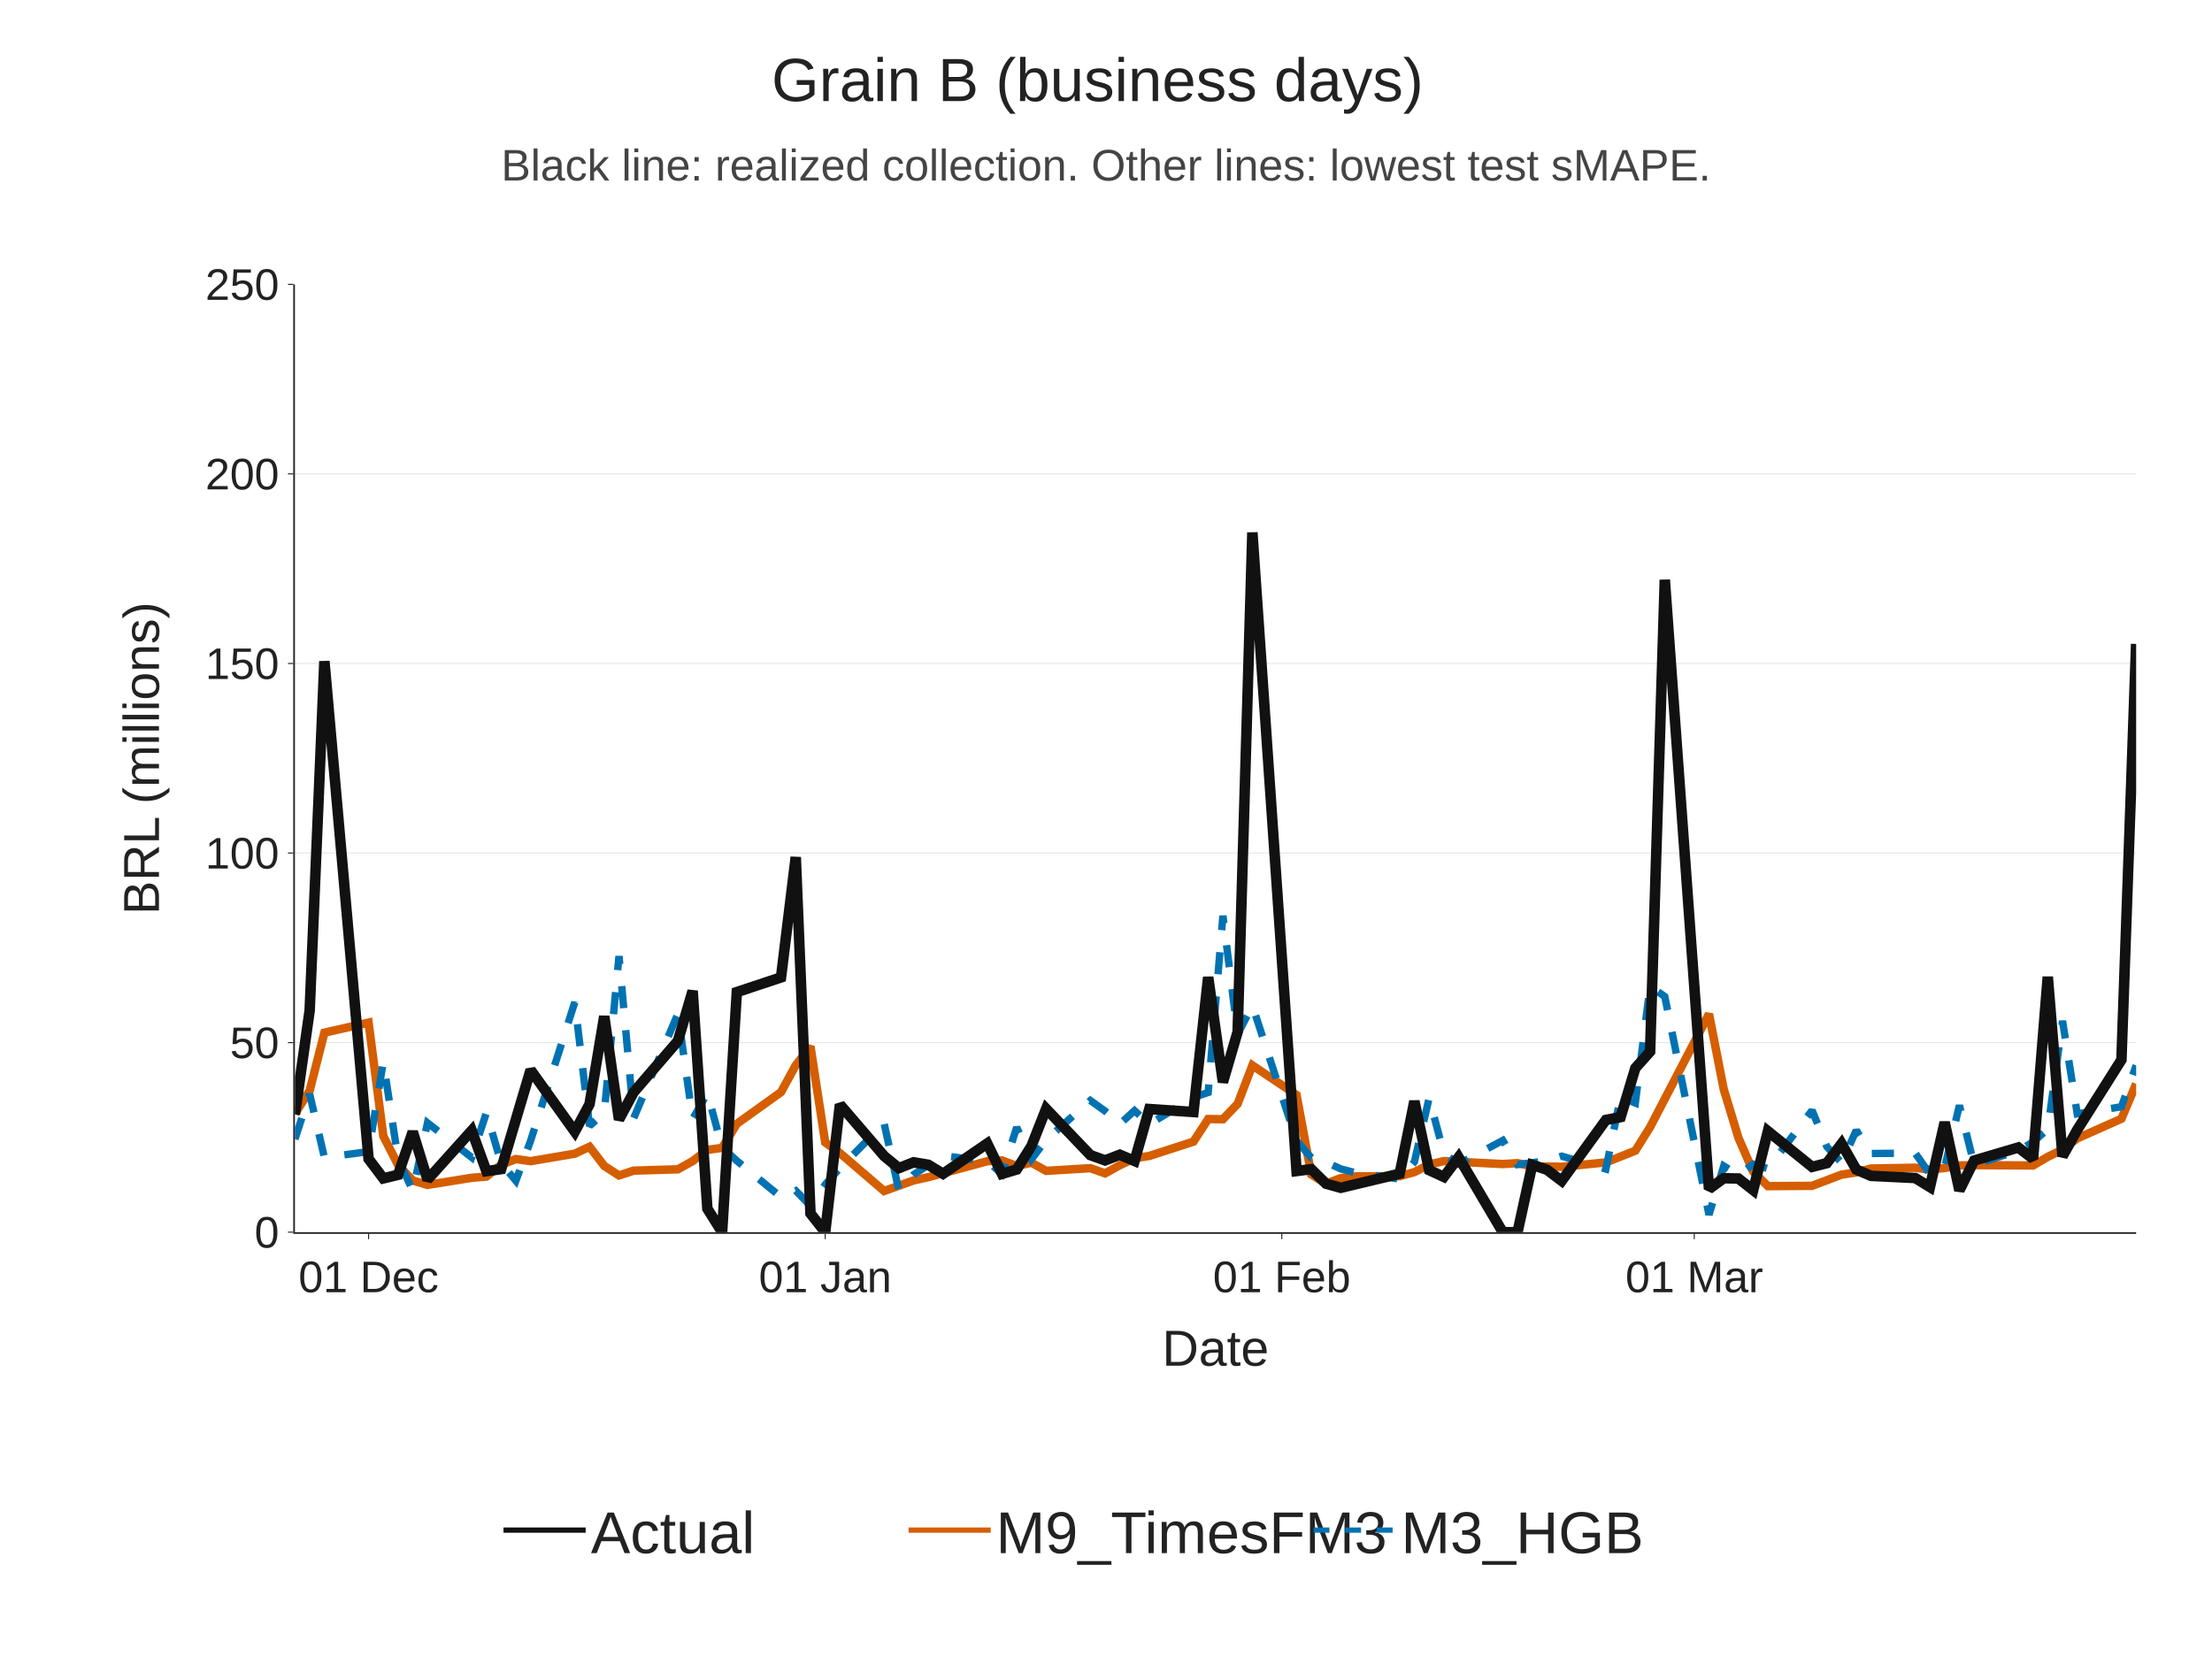
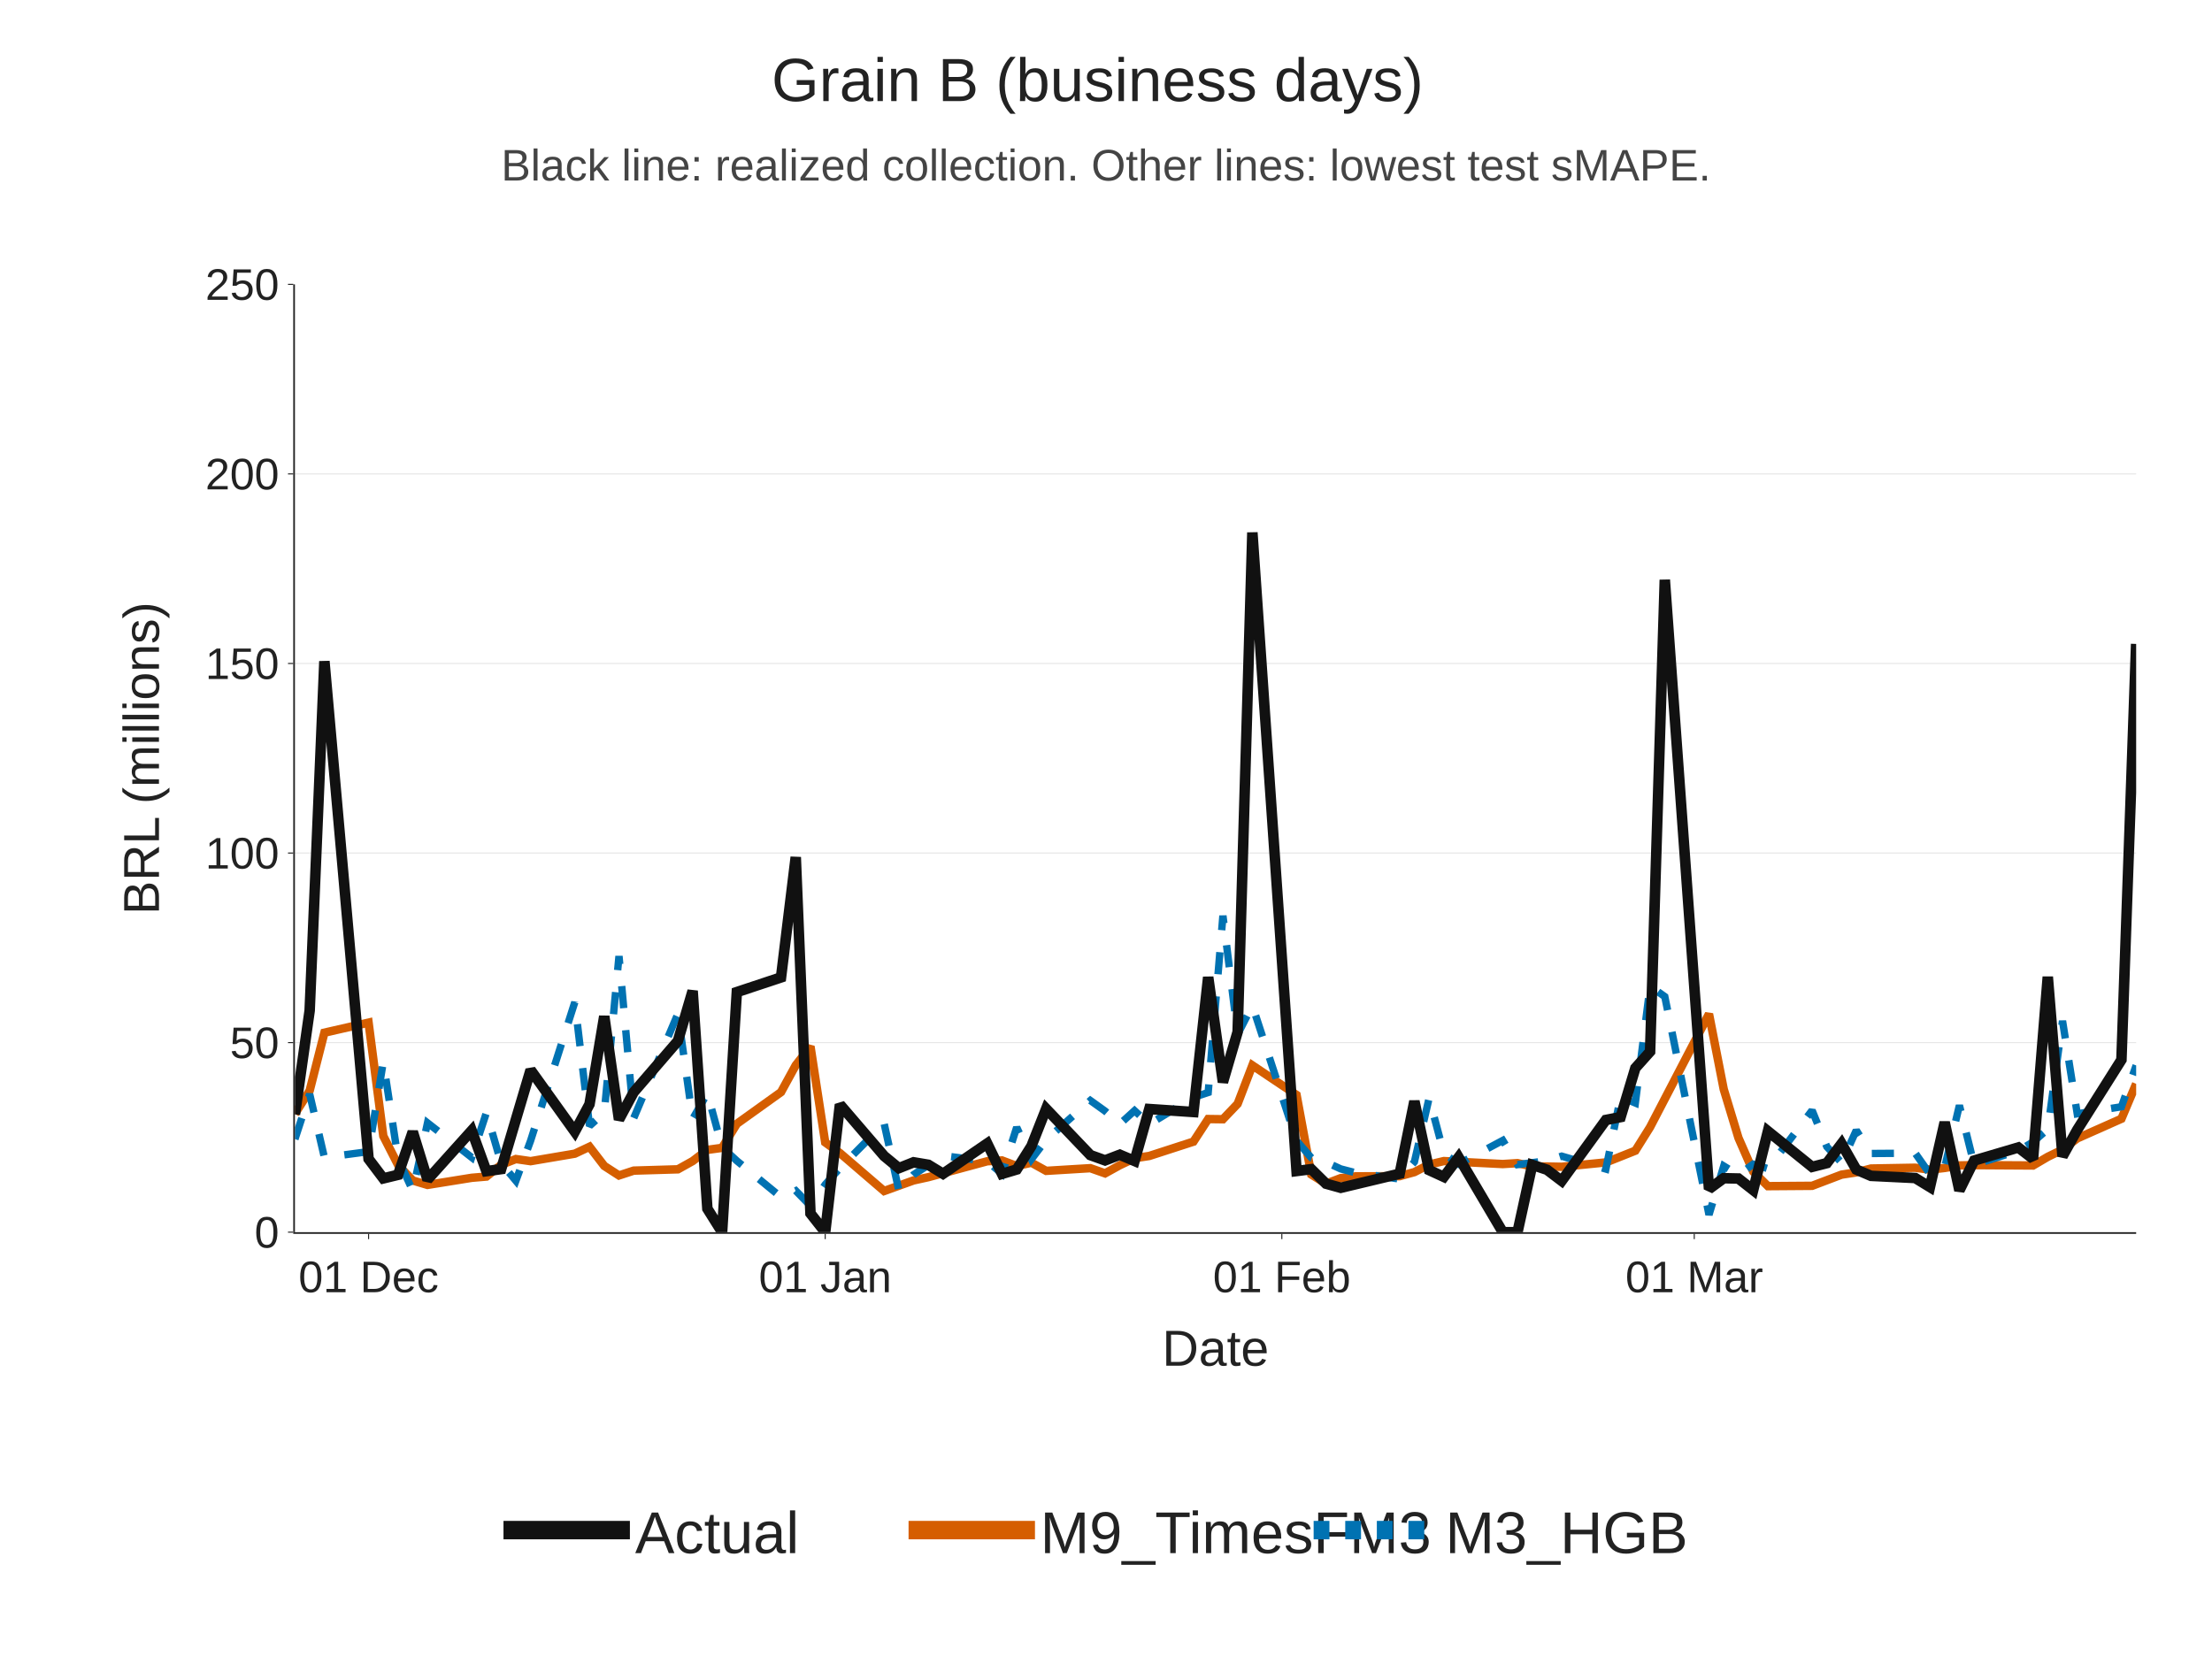
<svg xmlns="http://www.w3.org/2000/svg" class="main-svg" width="2100" height="1580" style="" viewBox="0 0 2100 1580">
  <rect x="0" y="0" width="2100" height="1580" style="fill: rgb(255, 255, 255); fill-opacity: 1;" />
-   <defs id="defs-d61c0a">
+   <defs id="defs-f13411">
    <g class="clips">
-       <clipPath id="clipd61c0axyplot" class="plotclip">
+       <clipPath id="clipf13411xyplot" class="plotclip">
        <rect width="1748" height="900" />
      </clipPath>
-       <clipPath class="axesclip" id="clipd61c0ax">
+       <clipPath class="axesclip" id="clipf13411x">
        <rect x="280" y="0" width="1748" height="1580" />
      </clipPath>
-       <clipPath class="axesclip" id="clipd61c0ay">
+       <clipPath class="axesclip" id="clipf13411y">
        <rect x="0" y="270" width="2100" height="900" />
      </clipPath>
-       <clipPath class="axesclip" id="clipd61c0axy">
+       <clipPath class="axesclip" id="clipf13411xy">
        <rect x="280" y="270" width="1748" height="900" />
      </clipPath>
    </g>
    <g class="gradients" />
    <g class="patterns" />
  </defs>
  <g class="bglayer" />
  <g class="layer-below">
    <g class="imagelayer" />
    <g class="shapelayer" />
  </g>
  <g class="cartesianlayer">
    <g class="subplot xy">
      <g class="layer-subplot">
        <g class="shapelayer" />
        <g class="imagelayer" />
      </g>
      <g class="minor-gridlayer">
        <g class="x" />
        <g class="y" />
      </g>
      <g class="gridlayer">
        <g class="x" />
        <g class="y">
          <path class="ygrid crisp" transform="translate(0,990)" d="M280,0h1748" style="stroke: rgb(230, 230, 230); stroke-opacity: 1; stroke-width: 1px;" />
          <path class="ygrid crisp" transform="translate(0,810)" d="M280,0h1748" style="stroke: rgb(230, 230, 230); stroke-opacity: 1; stroke-width: 1px;" />
          <path class="ygrid crisp" transform="translate(0,630)" d="M280,0h1748" style="stroke: rgb(230, 230, 230); stroke-opacity: 1; stroke-width: 1px;" />
          <path class="ygrid crisp" transform="translate(0,450)" d="M280,0h1748" style="stroke: rgb(230, 230, 230); stroke-opacity: 1; stroke-width: 1px;" />
        </g>
      </g>
      <g class="zerolinelayer" />
      <g class="layer-between">
        <g class="shapelayer" />
        <g class="imagelayer" />
      </g>
      <path class="xlines-below" />
      <path class="ylines-below" />
      <g class="overlines-below" />
      <g class="xaxislayer-below" />
      <g class="yaxislayer-below" />
      <g class="overaxes-below" />
      <g class="overplot">
-         <g class="xy" transform="translate(280,270)" clip-path="url(#clipd61c0axyplot)">
+         <g class="xy" transform="translate(280,270)" clip-path="url(#clipf13411xyplot)">
          <g class="scatterlayer mlayer">
-             <g class="trace scatter tracea8906f" style="stroke-miterlimit: 2; opacity: 1;">
+             <g class="trace scatter tracefda5a7" style="stroke-miterlimit: 2; opacity: 1;">
              <g class="fills" />
              <g class="errorbars" />
              <g class="lines">
                <path class="js-line" d="M0,787.6L13.98,765.63L27.97,710.57L69.92,701.01L83.9,808.72L97.89,836.14L111.87,850.93L125.86,855.12L167.81,848.37L181.79,847.19L195.78,836.05L209.76,830.56L223.74,832.58L265.7,825.46L279.68,818.89L293.66,837.09L307.65,846.14L321.63,841.56L363.58,840.31L377.57,832.5L391.55,821.85L405.54,819.93L419.52,797.09L461.47,767.02L475.46,741.47L489.44,723.64L503.42,814.74L517.41,824.88L559.36,860.92L587.33,850.86L601.31,847.78L657.25,832.66L671.23,831.9L685.22,837.17L699.2,834.04L713.18,841.78L755.14,839.23L769.12,844.15L783.1,836.43L797.09,829.79L811.07,827.64L853.02,814.05L867.01,792.58L880.99,792.76L894.98,778.11L908.96,741.63L950.91,769.71L964.9,845.21L978.88,854L992.86,848.69L1006.85,847.01L1048.8,846.82L1062.78,842.97L1076.77,835.78L1090.75,832.49L1146.69,835.31L1160.67,834.46L1174.66,837.58L1188.64,837.65L1202.62,837.92L1244.58,833.75L1272.54,822.63L1286.53,800.28L1342.46,692.82L1356.45,764.31L1370.43,810.47L1384.42,842.48L1398.4,856.3L1440.35,855.99L1468.32,845.37L1482.3,843.24L1496.29,839.56L1538.24,838.81L1552.22,840.63L1566.21,839.03L1580.19,836.64L1594.18,836.33L1650.11,836.68L1664.1,828.45L1678.08,821.63L1692.06,810.95L1734.02,792.31L1748,759.14" style="vector-effect: none; fill: none; stroke: rgb(213, 94, 0); stroke-opacity: 1; stroke-width: 8px; opacity: 1;" />
              </g>
              <g class="points" />
              <g class="text" />
            </g>
-             <g class="trace scatter trace1eac2d" style="stroke-miterlimit: 2; opacity: 1;">
+             <g class="trace scatter trace3887d5" style="stroke-miterlimit: 2; opacity: 1;">
              <g class="fills" />
              <g class="errorbars" />
              <g class="lines">
                <path class="js-line" d="M0,811.66L13.98,768.84L27.97,829.09L69.92,823.52L83.9,738.21L97.89,830.11L111.87,860.76L125.86,796.2L167.81,829.03L181.79,786.45L195.78,834.49L209.76,851.21L223.74,813.13L265.7,681.58L279.68,799.08L293.66,786.58L307.65,637.86L321.63,791.69L363.58,692.57L377.57,792.52L391.55,768.12L405.54,819.34L419.52,832.23L461.47,866.72L475.46,860.62L489.44,874.99L503.42,854.76L517.41,839.12L559.36,796.82L573.34,860.33L587.33,845.34L615.3,827.34L657.25,832.75L671.23,844.49L685.22,800.44L699.2,830.72L713.18,812.3L755.14,774.96L769.12,784.99L783.1,797.34L797.09,784.59L811.07,797.55L853.02,772.02L867.01,767.37L880.99,599.5L894.98,712.13L908.96,684.76L950.91,813.12L964.9,829.39L978.88,833.5L992.86,839.93L1006.85,843.56L1048.8,849.54L1062.78,833.27L1076.77,772.59L1090.75,825.21L1104.74,835.28L1146.69,812.89L1160.67,835.87L1188.64,832.17L1202.62,827.81L1244.58,840.06L1258.56,771.51L1272.54,777.34L1286.53,666.37L1300.51,676.32L1342.46,883.49L1356.45,837.16L1370.43,845.76L1384.42,835.43L1398.4,839.68L1440.35,784.36L1454.34,818.86L1468.32,834.1L1482.3,803.3L1496.29,825.29L1538.24,824.99L1552.22,844.84L1566.21,838.41L1580.19,779.61L1594.18,836.02L1636.13,822.72L1650.11,814.35L1664.1,802.21L1678.08,699.34L1692.06,787.6L1734.02,780.93L1748,741.64" style="vector-effect: none; fill: none; stroke: rgb(0, 114, 178); stroke-opacity: 1; stroke-dasharray: 21px, 21px; stroke-width: 7px; opacity: 1;" />
              </g>
              <g class="points" />
              <g class="text" />
            </g>
-             <g class="trace scatter trace87e54d" style="stroke-miterlimit: 2; opacity: 1;">
+             <g class="trace scatter trace0739e0" style="stroke-miterlimit: 2; opacity: 1;">
              <g class="fills" />
              <g class="errorbars" />
              <g class="lines">
                <path class="js-line" d="M0,788.17L13.98,689.59L27.97,357.89L69.92,830.45L83.9,848.94L97.89,845.54L111.87,804.68L125.86,850.15L167.81,803.5L181.79,842.07L195.78,840.11L223.74,745.98L265.7,804.55L279.68,778.48L293.66,695.05L307.65,793.05L321.63,767.05L363.58,718.43L377.57,670.89L391.55,877.7L405.54,900L419.52,672.04L461.47,658.09L475.46,543.88L489.44,882.25L503.42,900L517.41,778.8L559.36,827.69L573.34,839.21L587.33,833.65L601.31,836L615.3,844.55L657.25,815.79L671.23,844.65L685.22,840.48L699.2,818.26L713.18,782.87L755.14,826.82L769.12,831.83L783.1,826.47L797.09,832.38L811.07,783.07L853.02,785.9L867.01,657.85L880.99,757.58L894.98,709.8L908.96,235.63L950.91,841.95L964.9,840.17L978.88,853.97L992.86,857.87L1048.8,844.49L1062.78,775.68L1076.77,841.07L1090.75,847.5L1104.74,828.89L1146.69,900L1160.67,900L1174.66,836.1L1188.64,840.7L1202.62,851.31L1244.58,793.45L1258.56,790.72L1272.54,744.21L1286.53,728.57L1300.51,280.56L1342.46,859.03L1356.45,848.76L1370.43,849.06L1384.42,860.05L1398.4,804.15L1440.35,838L1454.34,834.45L1468.32,815.96L1482.3,840.54L1496.29,846.53L1538.24,848.57L1552.22,857.13L1566.21,795.65L1580.19,860.33L1594.18,832L1636.13,819.6L1650.11,830.39L1664.1,657.54L1678.08,827.98L1692.06,802.82L1734.02,736.32L1748,341.43" style="vector-effect: none; fill: none; stroke: rgb(17, 17, 17); stroke-opacity: 1; stroke-width: 10px; opacity: 1;" />
              </g>
              <g class="points" />
              <g class="text" />
            </g>
          </g>
        </g>
      </g>
      <g class="zerolinelayer-above" />
      <path class="xlines-above crisp" d="M278.4,1170.8H2028" style="fill: none; stroke-width: 1.6px; stroke: rgb(34, 34, 34); stroke-opacity: 1;" />
      <path class="ylines-above crisp" d="M279.2,270V1170" style="fill: none; stroke-width: 1.6px; stroke: rgb(34, 34, 34); stroke-opacity: 1;" />
      <g class="overlines-above" />
      <g class="xaxislayer-above">
        <path class="xtick ticks crisp" d="M0,1171.6v5" transform="translate(349.92,0)" style="stroke: rgb(34, 34, 34); stroke-opacity: 1; stroke-width: 1px;" />
        <path class="xtick ticks crisp" d="M0,1171.6v5" transform="translate(783.42,0)" style="stroke: rgb(34, 34, 34); stroke-opacity: 1; stroke-width: 1px;" />
        <path class="xtick ticks crisp" d="M0,1171.6v5" transform="translate(1216.93,0)" style="stroke: rgb(34, 34, 34); stroke-opacity: 1; stroke-width: 1px;" />
        <path class="xtick ticks crisp" d="M0,1171.6v5" transform="translate(1608.48,0)" style="stroke: rgb(34, 34, 34); stroke-opacity: 1; stroke-width: 1px;" />
        <g class="xtick">
          <text text-anchor="middle" x="0" y="1227" transform="translate(349.92,0)" style="font-family: 'Liberation Sans', Arial, Helvetica, sans-serif; font-size: 42px; fill: rgb(34, 34, 34); fill-opacity: 1; white-space: pre;">01 Dec</text>
        </g>
        <g class="xtick">
          <text text-anchor="middle" x="0" y="1227" style="font-family: 'Liberation Sans', Arial, Helvetica, sans-serif; font-size: 42px; fill: rgb(34, 34, 34); fill-opacity: 1; white-space: pre;" transform="translate(783.42,0)">01 Jan</text>
        </g>
        <g class="xtick">
          <text text-anchor="middle" x="0" y="1227" style="font-family: 'Liberation Sans', Arial, Helvetica, sans-serif; font-size: 42px; fill: rgb(34, 34, 34); fill-opacity: 1; white-space: pre;" transform="translate(1216.93,0)">01 Feb</text>
        </g>
        <g class="xtick">
          <text text-anchor="middle" x="0" y="1227" style="font-family: 'Liberation Sans', Arial, Helvetica, sans-serif; font-size: 42px; fill: rgb(34, 34, 34); fill-opacity: 1; white-space: pre;" transform="translate(1608.48,0)">01 Mar</text>
        </g>
      </g>
      <g class="yaxislayer-above">
        <path class="ytick ticks crisp" d="M278.4,0h-5" transform="translate(0,1170)" style="stroke: rgb(34, 34, 34); stroke-opacity: 1; stroke-width: 1px;" />
        <path class="ytick ticks crisp" d="M278.4,0h-5" transform="translate(0,990)" style="stroke: rgb(34, 34, 34); stroke-opacity: 1; stroke-width: 1px;" />
        <path class="ytick ticks crisp" d="M278.4,0h-5" transform="translate(0,810)" style="stroke: rgb(34, 34, 34); stroke-opacity: 1; stroke-width: 1px;" />
        <path class="ytick ticks crisp" d="M278.4,0h-5" transform="translate(0,630)" style="stroke: rgb(34, 34, 34); stroke-opacity: 1; stroke-width: 1px;" />
        <path class="ytick ticks crisp" d="M278.4,0h-5" transform="translate(0,450)" style="stroke: rgb(34, 34, 34); stroke-opacity: 1; stroke-width: 1px;" />
        <path class="ytick ticks crisp" d="M278.4,0h-5" transform="translate(0,270)" style="stroke: rgb(34, 34, 34); stroke-opacity: 1; stroke-width: 1px;" />
        <g class="ytick">
          <text text-anchor="end" x="265" y="14.7" transform="translate(0,1170)" style="font-family: 'Liberation Sans', Arial, Helvetica, sans-serif; font-size: 42px; fill: rgb(34, 34, 34); fill-opacity: 1; white-space: pre;">0</text>
        </g>
        <g class="ytick">
          <text text-anchor="end" x="265" y="14.7" style="font-family: 'Liberation Sans', Arial, Helvetica, sans-serif; font-size: 42px; fill: rgb(34, 34, 34); fill-opacity: 1; white-space: pre;" transform="translate(0,990)">50</text>
        </g>
        <g class="ytick">
          <text text-anchor="end" x="265" y="14.7" style="font-family: 'Liberation Sans', Arial, Helvetica, sans-serif; font-size: 42px; fill: rgb(34, 34, 34); fill-opacity: 1; white-space: pre;" transform="translate(0,810)">100</text>
        </g>
        <g class="ytick">
          <text text-anchor="end" x="265" y="14.7" style="font-family: 'Liberation Sans', Arial, Helvetica, sans-serif; font-size: 42px; fill: rgb(34, 34, 34); fill-opacity: 1; white-space: pre;" transform="translate(0,630)">150</text>
        </g>
        <g class="ytick">
          <text text-anchor="end" x="265" y="14.7" style="font-family: 'Liberation Sans', Arial, Helvetica, sans-serif; font-size: 42px; fill: rgb(34, 34, 34); fill-opacity: 1; white-space: pre;" transform="translate(0,450)">200</text>
        </g>
        <g class="ytick">
          <text text-anchor="end" x="265" y="14.7" style="font-family: 'Liberation Sans', Arial, Helvetica, sans-serif; font-size: 42px; fill: rgb(34, 34, 34); fill-opacity: 1; white-space: pre;" transform="translate(0,270)">250</text>
        </g>
      </g>
      <g class="overaxes-above" />
    </g>
  </g>
  <g class="polarlayer" />
  <g class="smithlayer" />
  <g class="ternarylayer" />
  <g class="geolayer" />
  <g class="funnelarealayer" />
  <g class="pielayer" />
  <g class="iciclelayer" />
  <g class="treemaplayer" />
  <g class="sunburstlayer" />
  <g class="glimages" />
-   <defs id="topdefs-d61c0a">
+   <defs id="topdefs-f13411">
    <g class="clips" />
-     <clipPath id="legendd61c0a">
+     <clipPath id="legendf13411">
      <rect width="1154" height="86" x="0" y="0" />
    </clipPath>
  </defs>
  <g class="layer-above">
    <g class="imagelayer" />
    <g class="shapelayer" />
  </g>
  <g class="infolayer">
    <g class="legend" pointer-events="all" transform="translate(473,1410)">
      <rect class="bg" shape-rendering="crispEdges" style="stroke: rgb(68, 68, 68); stroke-opacity: 1; fill: rgb(255, 255, 255); fill-opacity: 0; stroke-width: 0px;" width="1154" height="86" x="0" y="0" />
-       <g class="scrollbox" transform="" clip-path="url(#legendd61c0a)">
+       <g class="scrollbox" transform="" clip-path="url(#legendf13411)">
        <g class="groups">
          <g class="traces" transform="translate(0,42.9)" style="opacity: 1;">
-             <text class="legendtext" text-anchor="start" x="88" y="21.84" style="font-family: 'Liberation Sans', Arial, Helvetica, sans-serif; font-size: 56px; fill: rgb(34, 34, 34); fill-opacity: 1; white-space: pre;">Actual</text>
+             <text class="legendtext" text-anchor="start" x="130" y="21.84" style="font-family: 'Liberation Sans', Arial, Helvetica, sans-serif; font-size: 56px; fill: rgb(34, 34, 34); fill-opacity: 1; white-space: pre;">Actual</text>
            <g class="layers" style="opacity: 1;">
              <g class="legendfill" />
              <g class="legendlines">
-                 <path class="js-line" d="M5,0h78" style="fill: none; stroke: rgb(17, 17, 17); stroke-opacity: 1; stroke-width: 5px;" />
+                 <path class="js-line" d="M5,0h120" style="fill: none; stroke: rgb(17, 17, 17); stroke-opacity: 1; stroke-width: 17.5px;" />
              </g>
              <g class="legendsymbols">
                <g class="legendpoints" />
              </g>
            </g>
            <rect class="legendtoggle" x="0" y="-37.9" width="384.56" height="75.8" style="fill: rgb(0, 0, 0); fill-opacity: 0;" />
          </g>
          <g class="traces" transform="translate(384.56,42.9)" style="opacity: 1;">
-             <text class="legendtext" text-anchor="start" x="88" y="21.84" style="font-family: 'Liberation Sans', Arial, Helvetica, sans-serif; font-size: 56px; fill: rgb(34, 34, 34); fill-opacity: 1; white-space: pre;">M9_TimesFM3</text>
+             <text class="legendtext" text-anchor="start" x="130" y="21.84" style="font-family: 'Liberation Sans', Arial, Helvetica, sans-serif; font-size: 56px; fill: rgb(34, 34, 34); fill-opacity: 1; white-space: pre;">M9_TimesFM3</text>
            <g class="layers" style="opacity: 1;">
              <g class="legendfill" />
              <g class="legendlines">
-                 <path class="js-line" d="M5,0h78" style="fill: none; stroke: rgb(213, 94, 0); stroke-opacity: 1; stroke-width: 5px;" />
+                 <path class="js-line" d="M5,0h120" style="fill: none; stroke: rgb(213, 94, 0); stroke-opacity: 1; stroke-width: 17.5px;" />
              </g>
              <g class="legendsymbols">
                <g class="legendpoints" />
              </g>
            </g>
            <rect class="legendtoggle" x="0" y="-37.9" width="384.56" height="75.8" style="fill: rgb(0, 0, 0); fill-opacity: 0;" />
          </g>
          <g class="traces" transform="translate(769.12,42.9)" style="opacity: 1;">
-             <text class="legendtext" text-anchor="start" x="88" y="21.84" style="font-family: 'Liberation Sans', Arial, Helvetica, sans-serif; font-size: 56px; fill: rgb(34, 34, 34); fill-opacity: 1; white-space: pre;">M3_HGB</text>
+             <text class="legendtext" text-anchor="start" x="130" y="21.84" style="font-family: 'Liberation Sans', Arial, Helvetica, sans-serif; font-size: 56px; fill: rgb(34, 34, 34); fill-opacity: 1; white-space: pre;">M3_HGB</text>
            <g class="layers" style="opacity: 1;">
              <g class="legendfill" />
              <g class="legendlines">
-                 <path class="js-line" d="M5,0h78" style="fill: none; stroke: rgb(0, 114, 178); stroke-opacity: 1; stroke-dasharray: 15px, 15px; stroke-width: 5px;" />
+                 <path class="js-line" d="M5,0h120" style="fill: none; stroke: rgb(0, 114, 178); stroke-opacity: 1; stroke-dasharray: 15px, 15px; stroke-width: 17.5px;" />
              </g>
              <g class="legendsymbols">
                <g class="legendpoints" />
              </g>
            </g>
            <rect class="legendtoggle" x="0" y="-37.9" width="384.56" height="75.8" style="fill: rgb(0, 0, 0); fill-opacity: 0;" />
          </g>
        </g>
      </g>
      <rect class="scrollbar" rx="20" ry="3" width="0" height="0" style="fill: rgb(128, 139, 164); fill-opacity: 1;" x="0" y="0" />
    </g>
    <g class="g-gtitle">
      <text class="gtitle" x="1050" y="96" text-anchor="middle" dy="0.7em" style="opacity: 1; font-family: 'Liberation Sans', Arial, Helvetica, sans-serif; font-size: 58px; fill: rgb(34, 34, 34); fill-opacity: 1; white-space: pre;">
        <tspan class="line" dy="0em" x="1050" y="96">Grain B (business days)</tspan>
        <tspan class="line" dy="1.3em" x="1050" y="96">
          <tspan style="font-size:42px; fill:#444444">Black line: realized collection. Other lines: lowest test sMAPE.</tspan>
        </tspan>
      </text>
    </g>
    <g class="g-xtitle">
      <text class="xtitle" x="1154" y="1296.8" text-anchor="middle" style="opacity: 1; font-family: 'Liberation Sans', Arial, Helvetica, sans-serif; font-size: 48px; fill: rgb(34, 34, 34); fill-opacity: 1; white-space: pre;">Date</text>
    </g>
    <g class="g-ytitle">
      <text class="ytitle" transform="rotate(-90,150.9219,720)" x="150.922" y="720" text-anchor="middle" style="opacity: 1; font-family: 'Liberation Sans', Arial, Helvetica, sans-serif; font-size: 48px; fill: rgb(34, 34, 34); fill-opacity: 1; white-space: pre;">BRL (millions)</text>
    </g>
  </g>
</svg>
